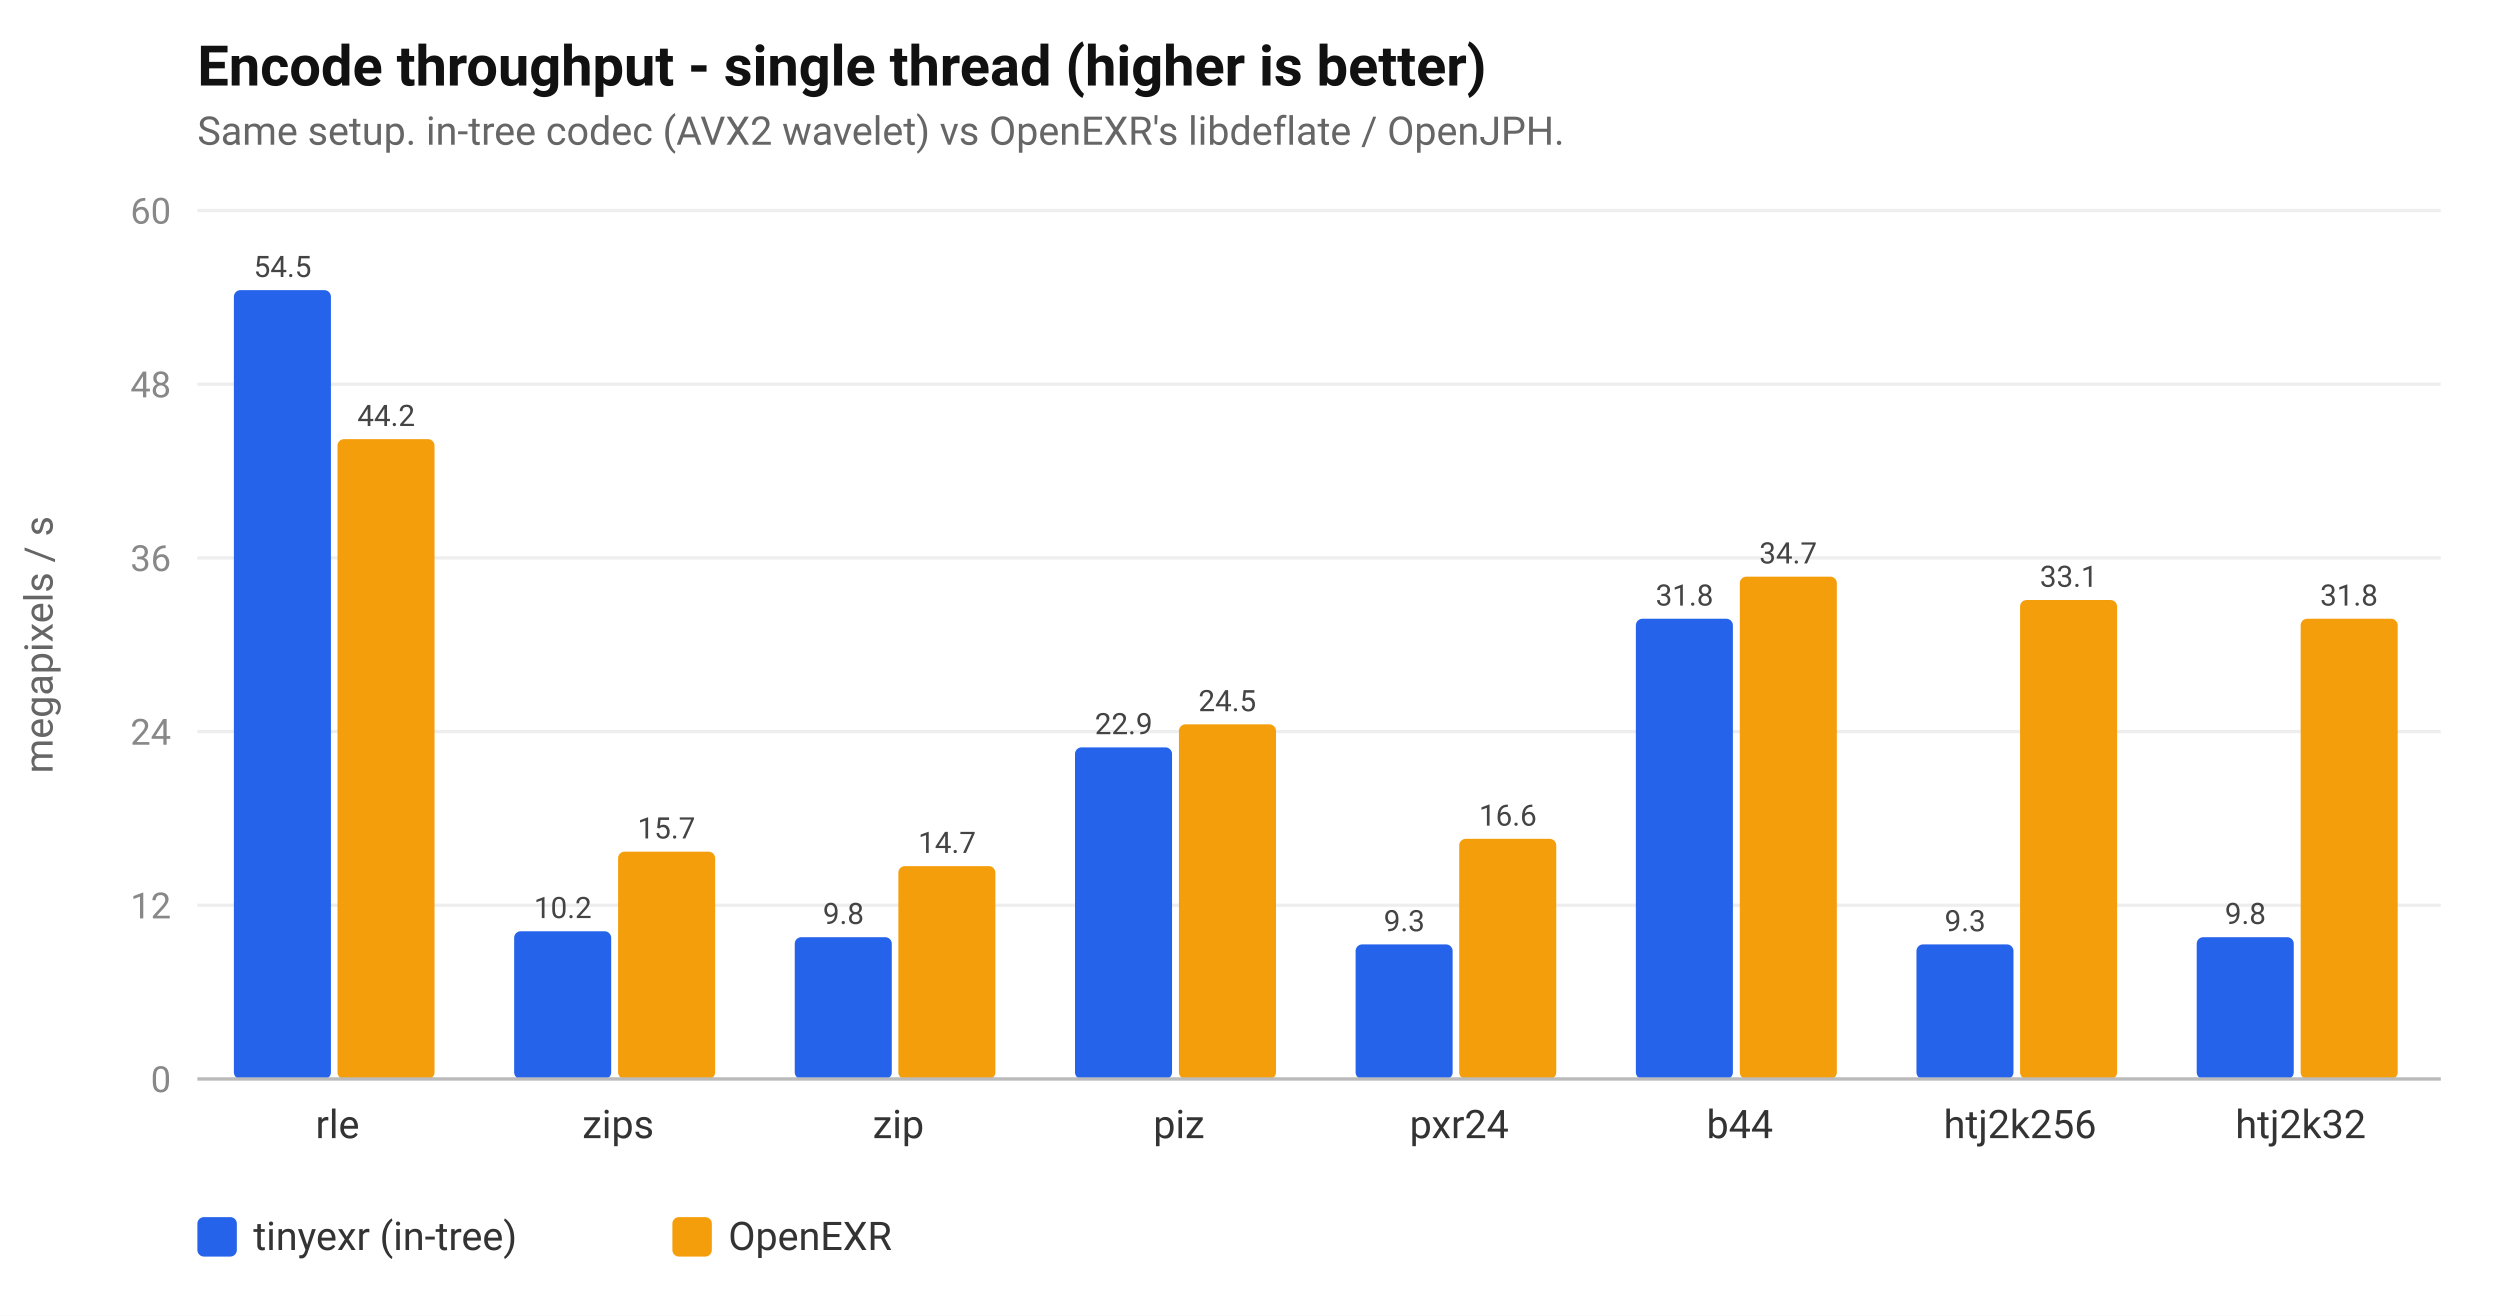
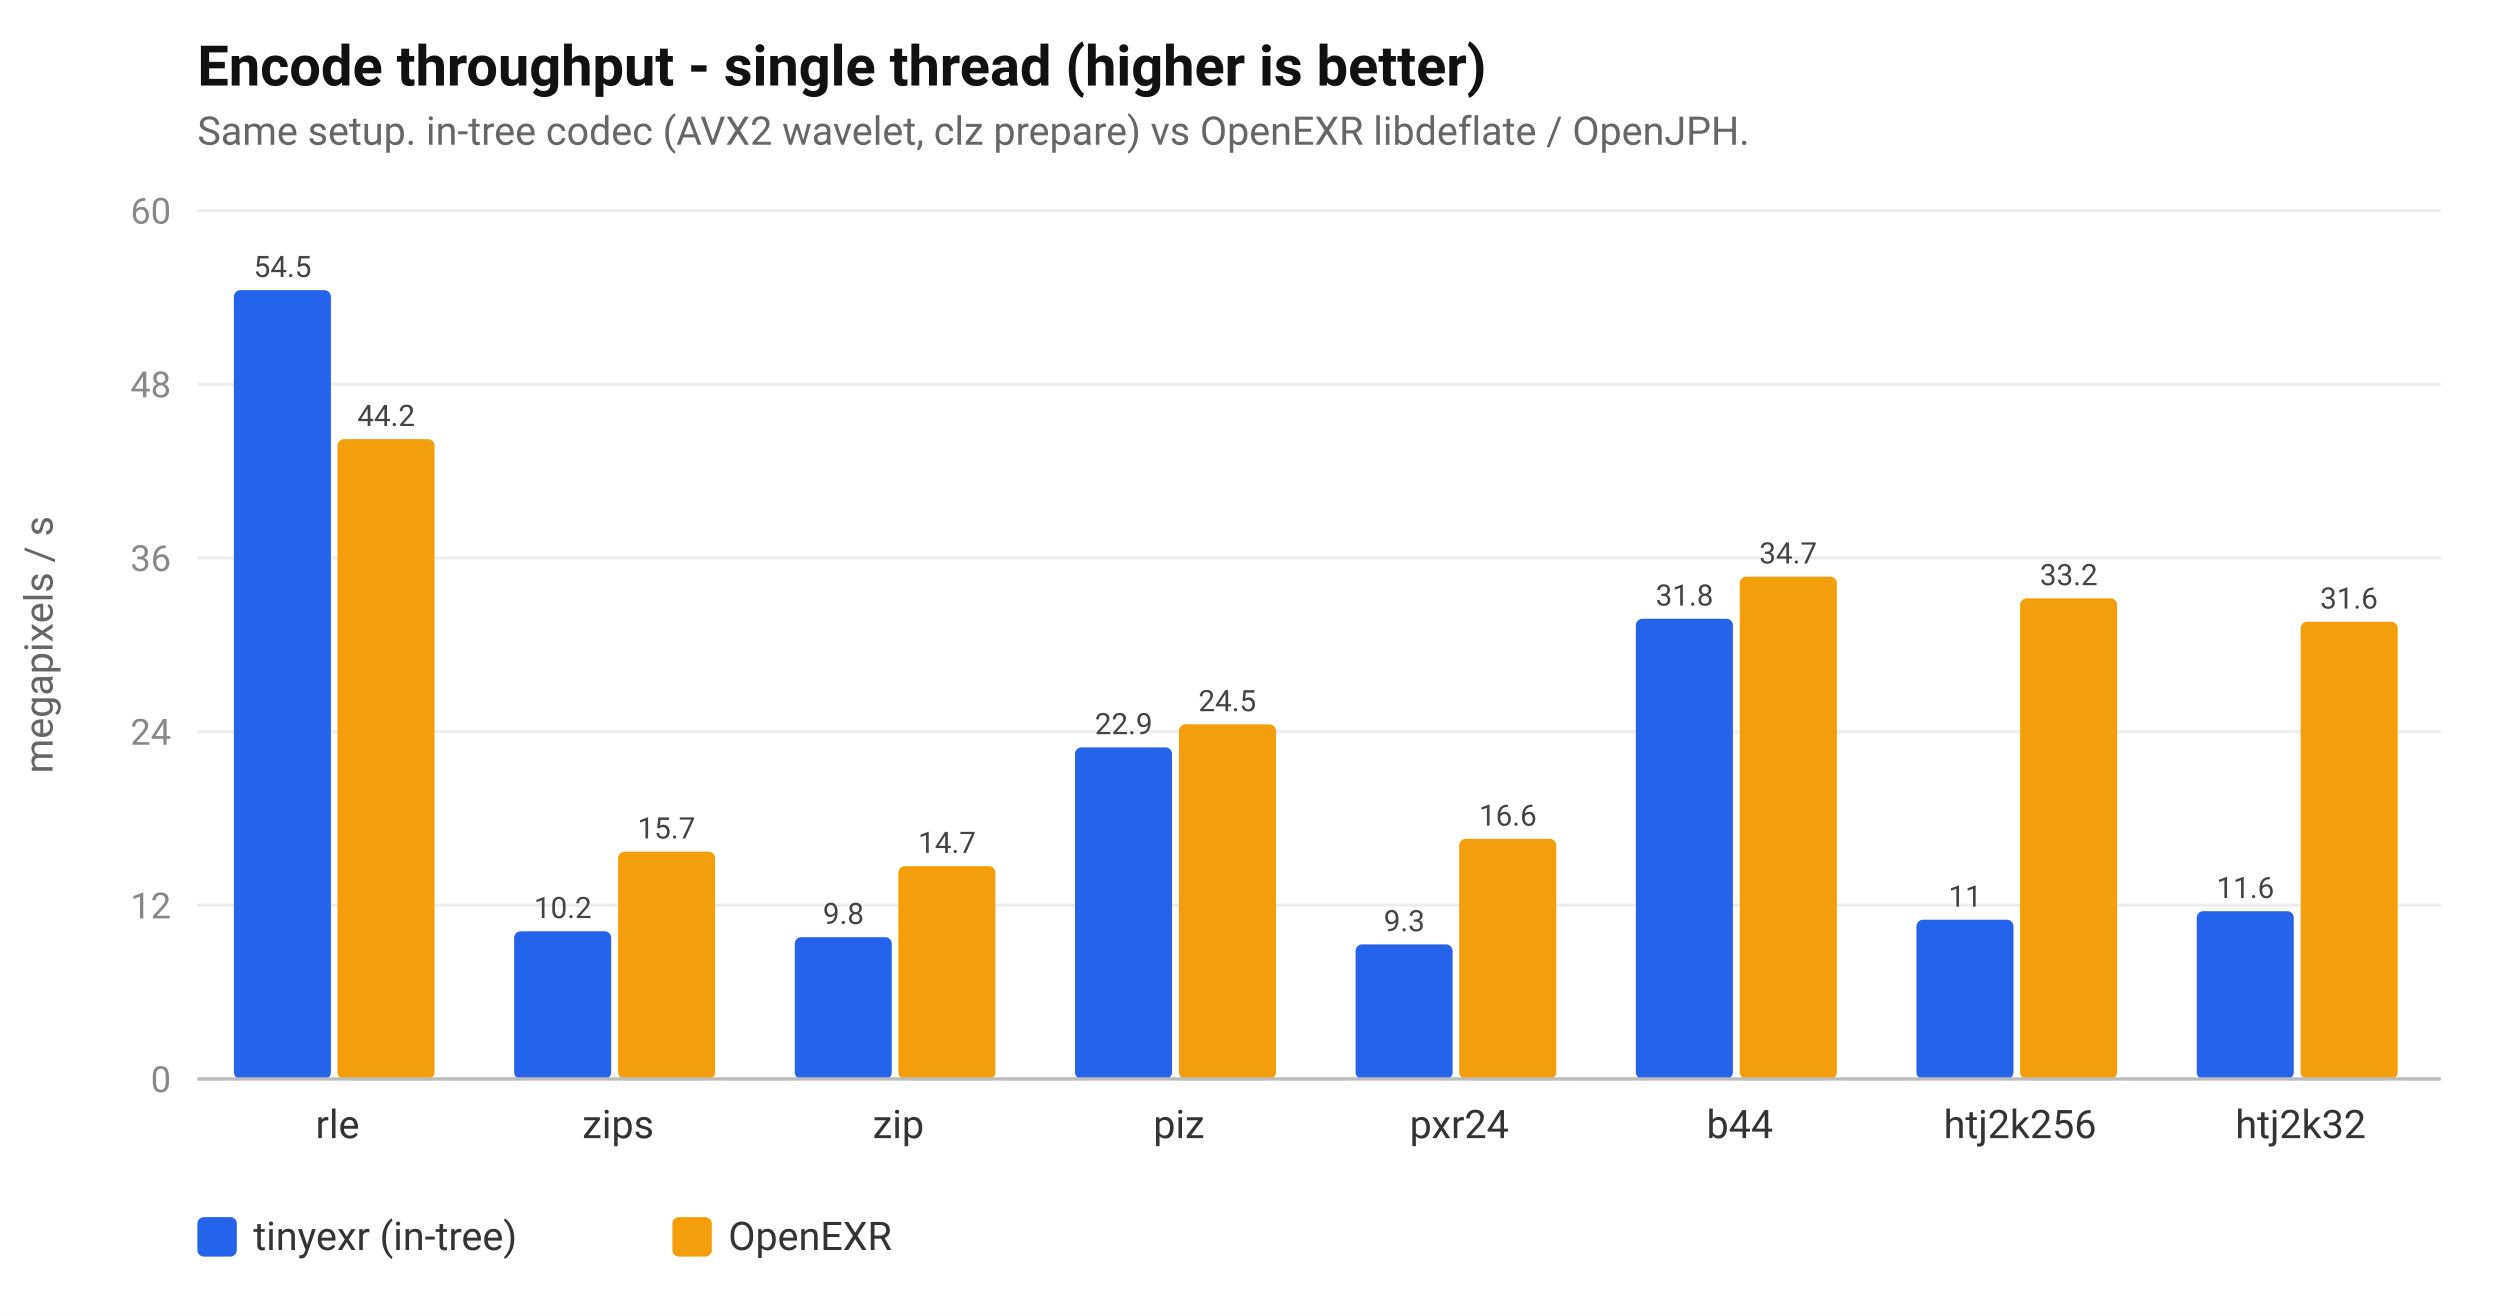
<svg xmlns="http://www.w3.org/2000/svg" width="760" height="400" viewBox="0 0 760 400" font-family="-apple-system,Segoe UI,Roboto,sans-serif">
  <rect width="760" height="400" fill="#fff" />
  <text x="60" y="26" font-size="17" font-weight="700" fill="#111">Encode throughput - single thread (higher is better)</text>
-   <text x="60" y="44" font-size="12" fill="#666">Same setup. in-tree codec (AVX2 wavelet) vs OpenEXR's libdeflate / OpenJPH.</text>
+   <text x="60" y="44" font-size="12" fill="#666">Same setup. in-tree codec (AVX2 wavelet, clz prepare) vs OpenEXR libdeflate / OpenJPH.</text>
  <line x1="60" y1="328.0" x2="742" y2="328.0" stroke="#eee" />
  <text x="52" y="332.0" font-size="11" fill="#888" text-anchor="end">0</text>
  <line x1="60" y1="275.2" x2="742" y2="275.2" stroke="#eee" />
  <text x="52" y="279.2" font-size="11" fill="#888" text-anchor="end">12</text>
  <line x1="60" y1="222.4" x2="742" y2="222.4" stroke="#eee" />
  <text x="52" y="226.4" font-size="11" fill="#888" text-anchor="end">24</text>
  <line x1="60" y1="169.6" x2="742" y2="169.6" stroke="#eee" />
  <text x="52" y="173.6" font-size="11" fill="#888" text-anchor="end">36</text>
  <line x1="60" y1="116.8" x2="742" y2="116.8" stroke="#eee" />
  <text x="52" y="120.8" font-size="11" fill="#888" text-anchor="end">48</text>
  <line x1="60" y1="64.0" x2="742" y2="64.0" stroke="#eee" />
  <text x="52" y="68.0" font-size="11" fill="#888" text-anchor="end">60</text>
  <text x="16" y="196" font-size="12" fill="#666" transform="rotate(-90 16 196)" text-anchor="middle">megapixels / s</text>
  <rect x="71.1" y="88.2" width="29.5" height="239.8" fill="#2563eb" rx="2" />
  <text x="85.9" y="84.2" font-size="9" fill="#444" text-anchor="middle">54.5</text>
  <rect x="102.6" y="133.5" width="29.5" height="194.5" fill="#f59e0b" rx="2" />
  <text x="117.4" y="129.5" font-size="9" fill="#444" text-anchor="middle">44.2</text>
  <text x="102.6" y="346" font-size="12" fill="#333" text-anchor="middle">rle</text>
  <rect x="156.3" y="283.1" width="29.5" height="44.9" fill="#2563eb" rx="2" />
  <text x="171.1" y="279.1" font-size="9" fill="#444" text-anchor="middle">10.2</text>
  <rect x="187.9" y="258.9" width="29.5" height="69.1" fill="#f59e0b" rx="2" />
  <text x="202.6" y="254.9" font-size="9" fill="#444" text-anchor="middle">15.7</text>
  <text x="187.9" y="346" font-size="12" fill="#333" text-anchor="middle">zips</text>
  <rect x="241.6" y="284.9" width="29.5" height="43.1" fill="#2563eb" rx="2" />
  <text x="256.4" y="280.9" font-size="9" fill="#444" text-anchor="middle">9.8</text>
  <rect x="273.1" y="263.3" width="29.5" height="64.7" fill="#f59e0b" rx="2" />
  <text x="287.9" y="259.3" font-size="9" fill="#444" text-anchor="middle">14.7</text>
  <text x="273.1" y="346" font-size="12" fill="#333" text-anchor="middle">zip</text>
  <rect x="326.8" y="227.2" width="29.5" height="100.8" fill="#2563eb" rx="2" />
  <text x="341.6" y="223.2" font-size="9" fill="#444" text-anchor="middle">22.9</text>
  <rect x="358.4" y="220.2" width="29.5" height="107.8" fill="#f59e0b" rx="2" />
  <text x="373.1" y="216.2" font-size="9" fill="#444" text-anchor="middle">24.5</text>
  <text x="358.4" y="346" font-size="12" fill="#333" text-anchor="middle">piz</text>
  <rect x="412.1" y="287.1" width="29.5" height="40.9" fill="#2563eb" rx="2" />
  <text x="426.9" y="283.1" font-size="9" fill="#444" text-anchor="middle">9.3</text>
  <rect x="443.6" y="255.0" width="29.5" height="73.0" fill="#f59e0b" rx="2" />
  <text x="458.4" y="251.0" font-size="9" fill="#444" text-anchor="middle">16.6</text>
  <text x="443.6" y="346" font-size="12" fill="#333" text-anchor="middle">pxr24</text>
  <rect x="497.3" y="188.1" width="29.5" height="139.9" fill="#2563eb" rx="2" />
  <text x="512.1" y="184.1" font-size="9" fill="#444" text-anchor="middle">31.8</text>
  <rect x="528.9" y="175.3" width="29.5" height="152.7" fill="#f59e0b" rx="2" />
  <text x="543.6" y="171.3" font-size="9" fill="#444" text-anchor="middle">34.7</text>
  <text x="528.9" y="346" font-size="12" fill="#333" text-anchor="middle">b44</text>
-   <rect x="582.6" y="287.1" width="29.5" height="40.9" fill="#2563eb" rx="2" />
-   <text x="597.4" y="283.1" font-size="9" fill="#444" text-anchor="middle">9.3</text>
-   <rect x="614.1" y="182.4" width="29.5" height="145.6" fill="#f59e0b" rx="2" />
-   <text x="628.9" y="178.4" font-size="9" fill="#444" text-anchor="middle">33.1</text>
+   <rect x="582.6" y="279.6" width="29.5" height="48.4" fill="#2563eb" rx="2" />
+   <text x="597.4" y="275.6" font-size="9" fill="#444" text-anchor="middle">11</text>
+   <rect x="614.1" y="181.9" width="29.5" height="146.1" fill="#f59e0b" rx="2" />
+   <text x="628.9" y="177.9" font-size="9" fill="#444" text-anchor="middle">33.2</text>
  <text x="614.1" y="346" font-size="12" fill="#333" text-anchor="middle">htj2k256</text>
-   <rect x="667.8" y="284.9" width="29.5" height="43.1" fill="#2563eb" rx="2" />
-   <text x="682.6" y="280.9" font-size="9" fill="#444" text-anchor="middle">9.8</text>
-   <rect x="699.4" y="188.1" width="29.5" height="139.9" fill="#f59e0b" rx="2" />
-   <text x="714.1" y="184.1" font-size="9" fill="#444" text-anchor="middle">31.8</text>
+   <rect x="667.8" y="277.0" width="29.5" height="51.0" fill="#2563eb" rx="2" />
+   <text x="682.6" y="273.0" font-size="9" fill="#444" text-anchor="middle">11.6</text>
+   <rect x="699.4" y="189.0" width="29.5" height="139.0" fill="#f59e0b" rx="2" />
+   <text x="714.1" y="185.0" font-size="9" fill="#444" text-anchor="middle">31.6</text>
  <text x="699.4" y="346" font-size="12" fill="#333" text-anchor="middle">htj2k32</text>
  <line x1="60" y1="328.0" x2="742" y2="328.0" stroke="#bbb" />
  <rect x="60" y="370" width="12" height="12" fill="#2563eb" rx="2" />
  <text x="77" y="380" font-size="12" fill="#333">tinyexr (in-tree)</text>
  <rect x="204.4" y="370" width="12" height="12" fill="#f59e0b" rx="2" />
  <text x="221.4" y="380" font-size="12" fill="#333">OpenEXR</text>
</svg>
